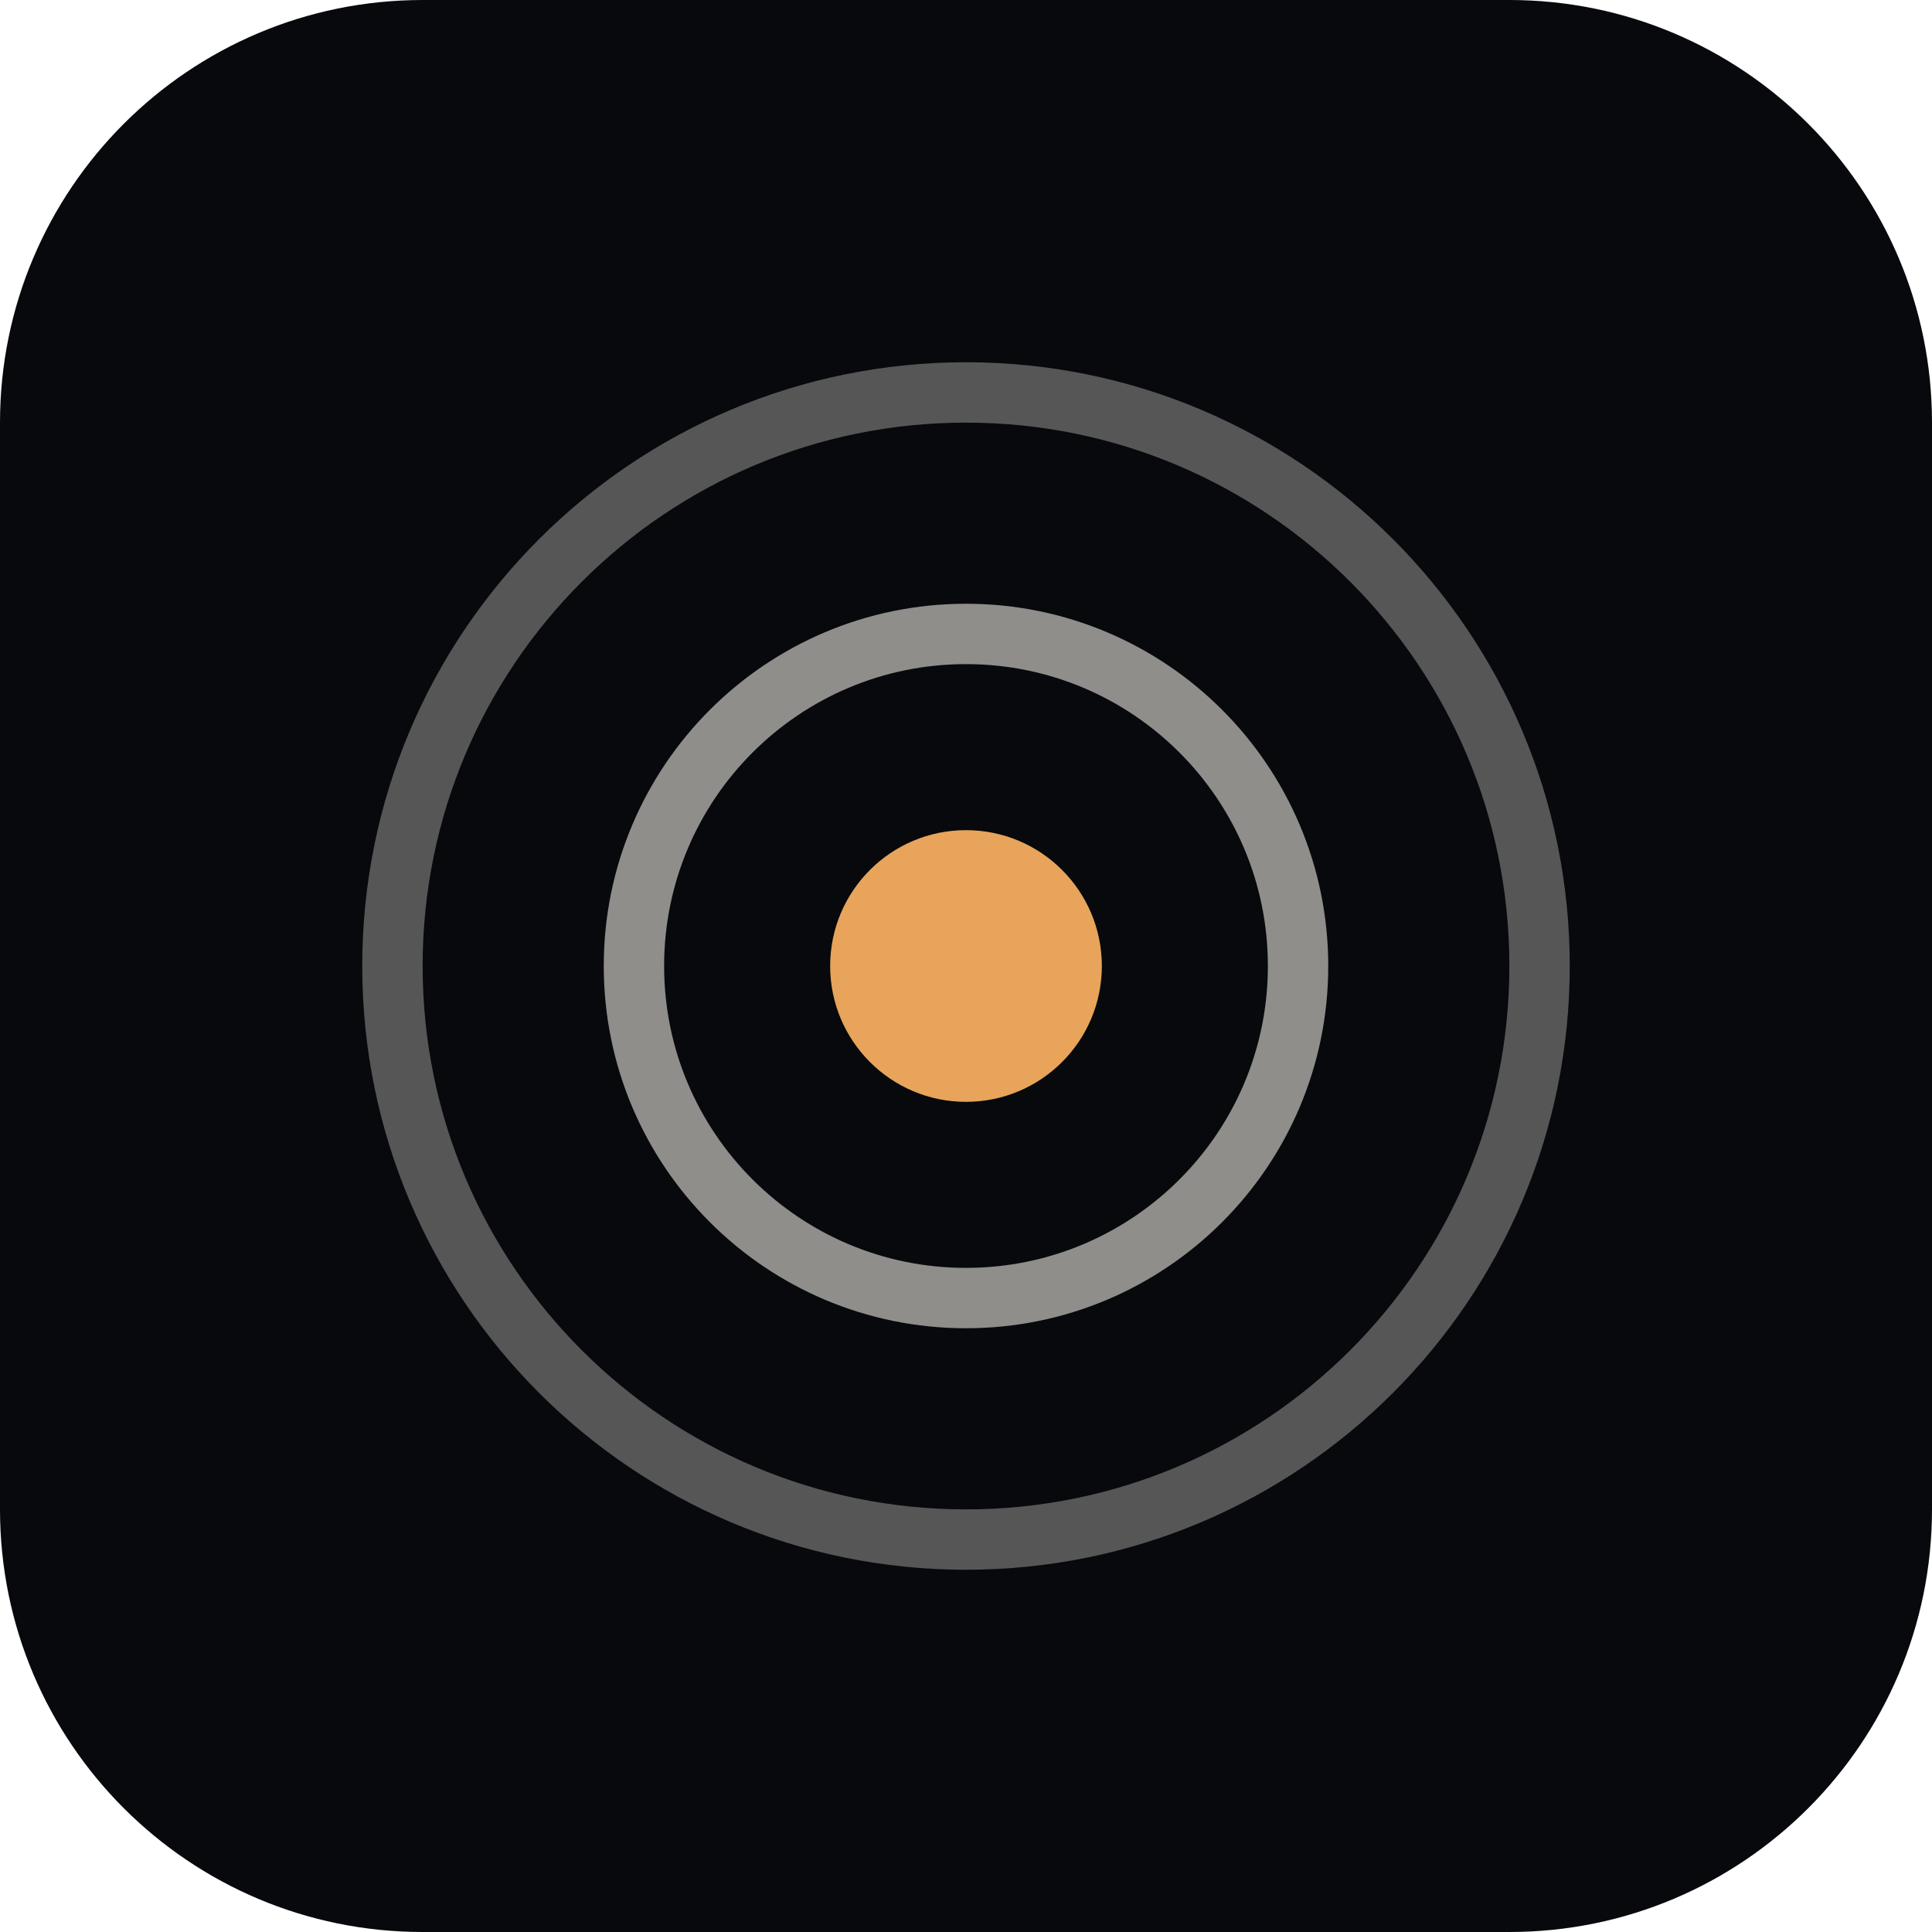
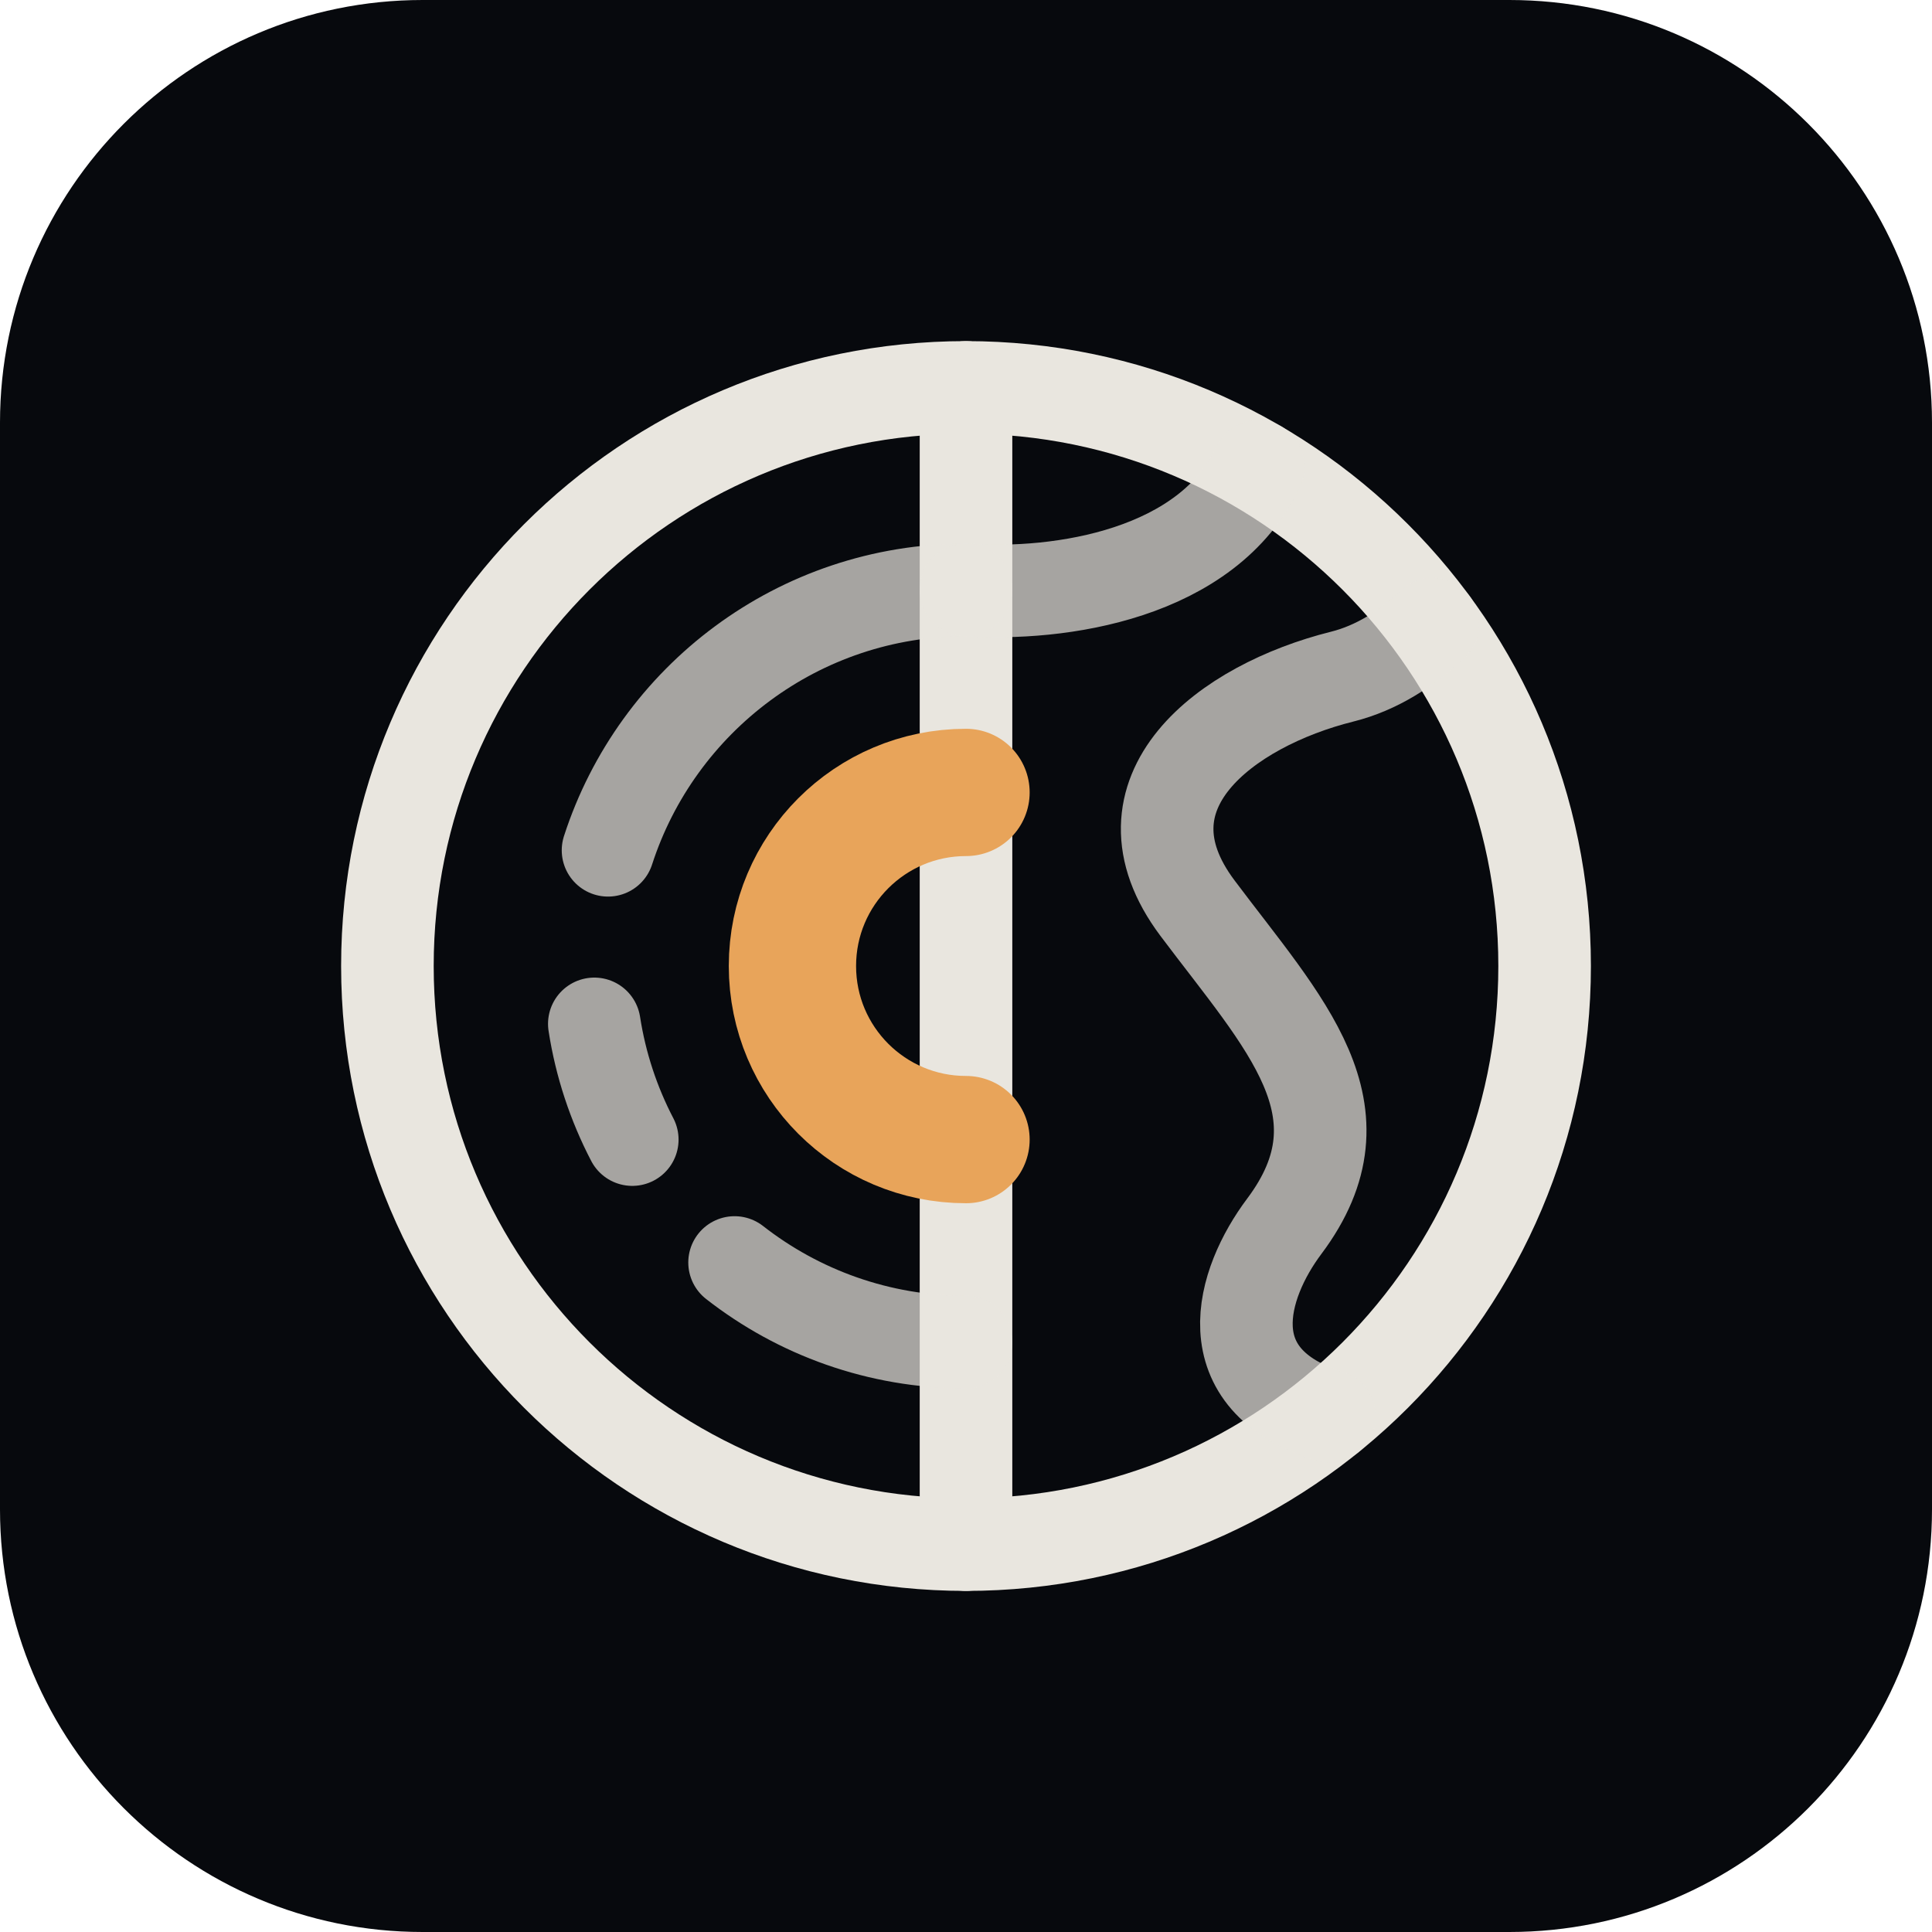
<svg xmlns="http://www.w3.org/2000/svg" viewBox="0 0 64 64">
  <rect width="64" height="64" rx="14" fill="#07090d" />
-   <circle cx="32" cy="32" r="19" fill="none" stroke="#e9e6df" stroke-width="2" opacity=".35" />
-   <circle cx="32" cy="32" r="11" fill="none" stroke="#e9e6df" stroke-width="2" opacity=".6" />
-   <circle cx="32" cy="32" r="4.5" fill="#e8a45a" />
+   <g transform="translate(9 9) scale(1.9167)" fill="none" stroke="#e9e6df" stroke-width="1.6" stroke-linecap="round" stroke-linejoin="round">
+     <path d="M12 2V22" />
+     <path d="M22 12C22 17.523 17.523 22 12 22C6.477 22 2 17.523 2 12C2 6.477 6.477 2 12 2C17.523 2 22 6.477 22 12Z" />
+     <path d="M12 18.5C10.491 18.5 9.103 17.986 8 17.124M12 5.5C9.108 5.5 6.657 7.389 5.813 10M6.232 15C5.911 14.384 5.686 13.711 5.576 13" opacity=".7" />
+     <path d="M12 5.499C13.624 5.615 16.185 5.23 17.052 3.367M20.068 6.09C19.628 6.505 19.102 6.849 18.5 6.999C16.5 7.499 14.5 8.999 16 10.999C17.5 12.999 19 14.499 17.5 16.499C16.761 17.485 16.24 19.144 18.281 19.781" opacity=".7" />
+     <path d="M12 15C10.343 15 9 13.657 9 12C9 10.343 10.343 9 12 9" stroke="#e8a45a" stroke-width="2.2" />
+   </g>
</svg>
